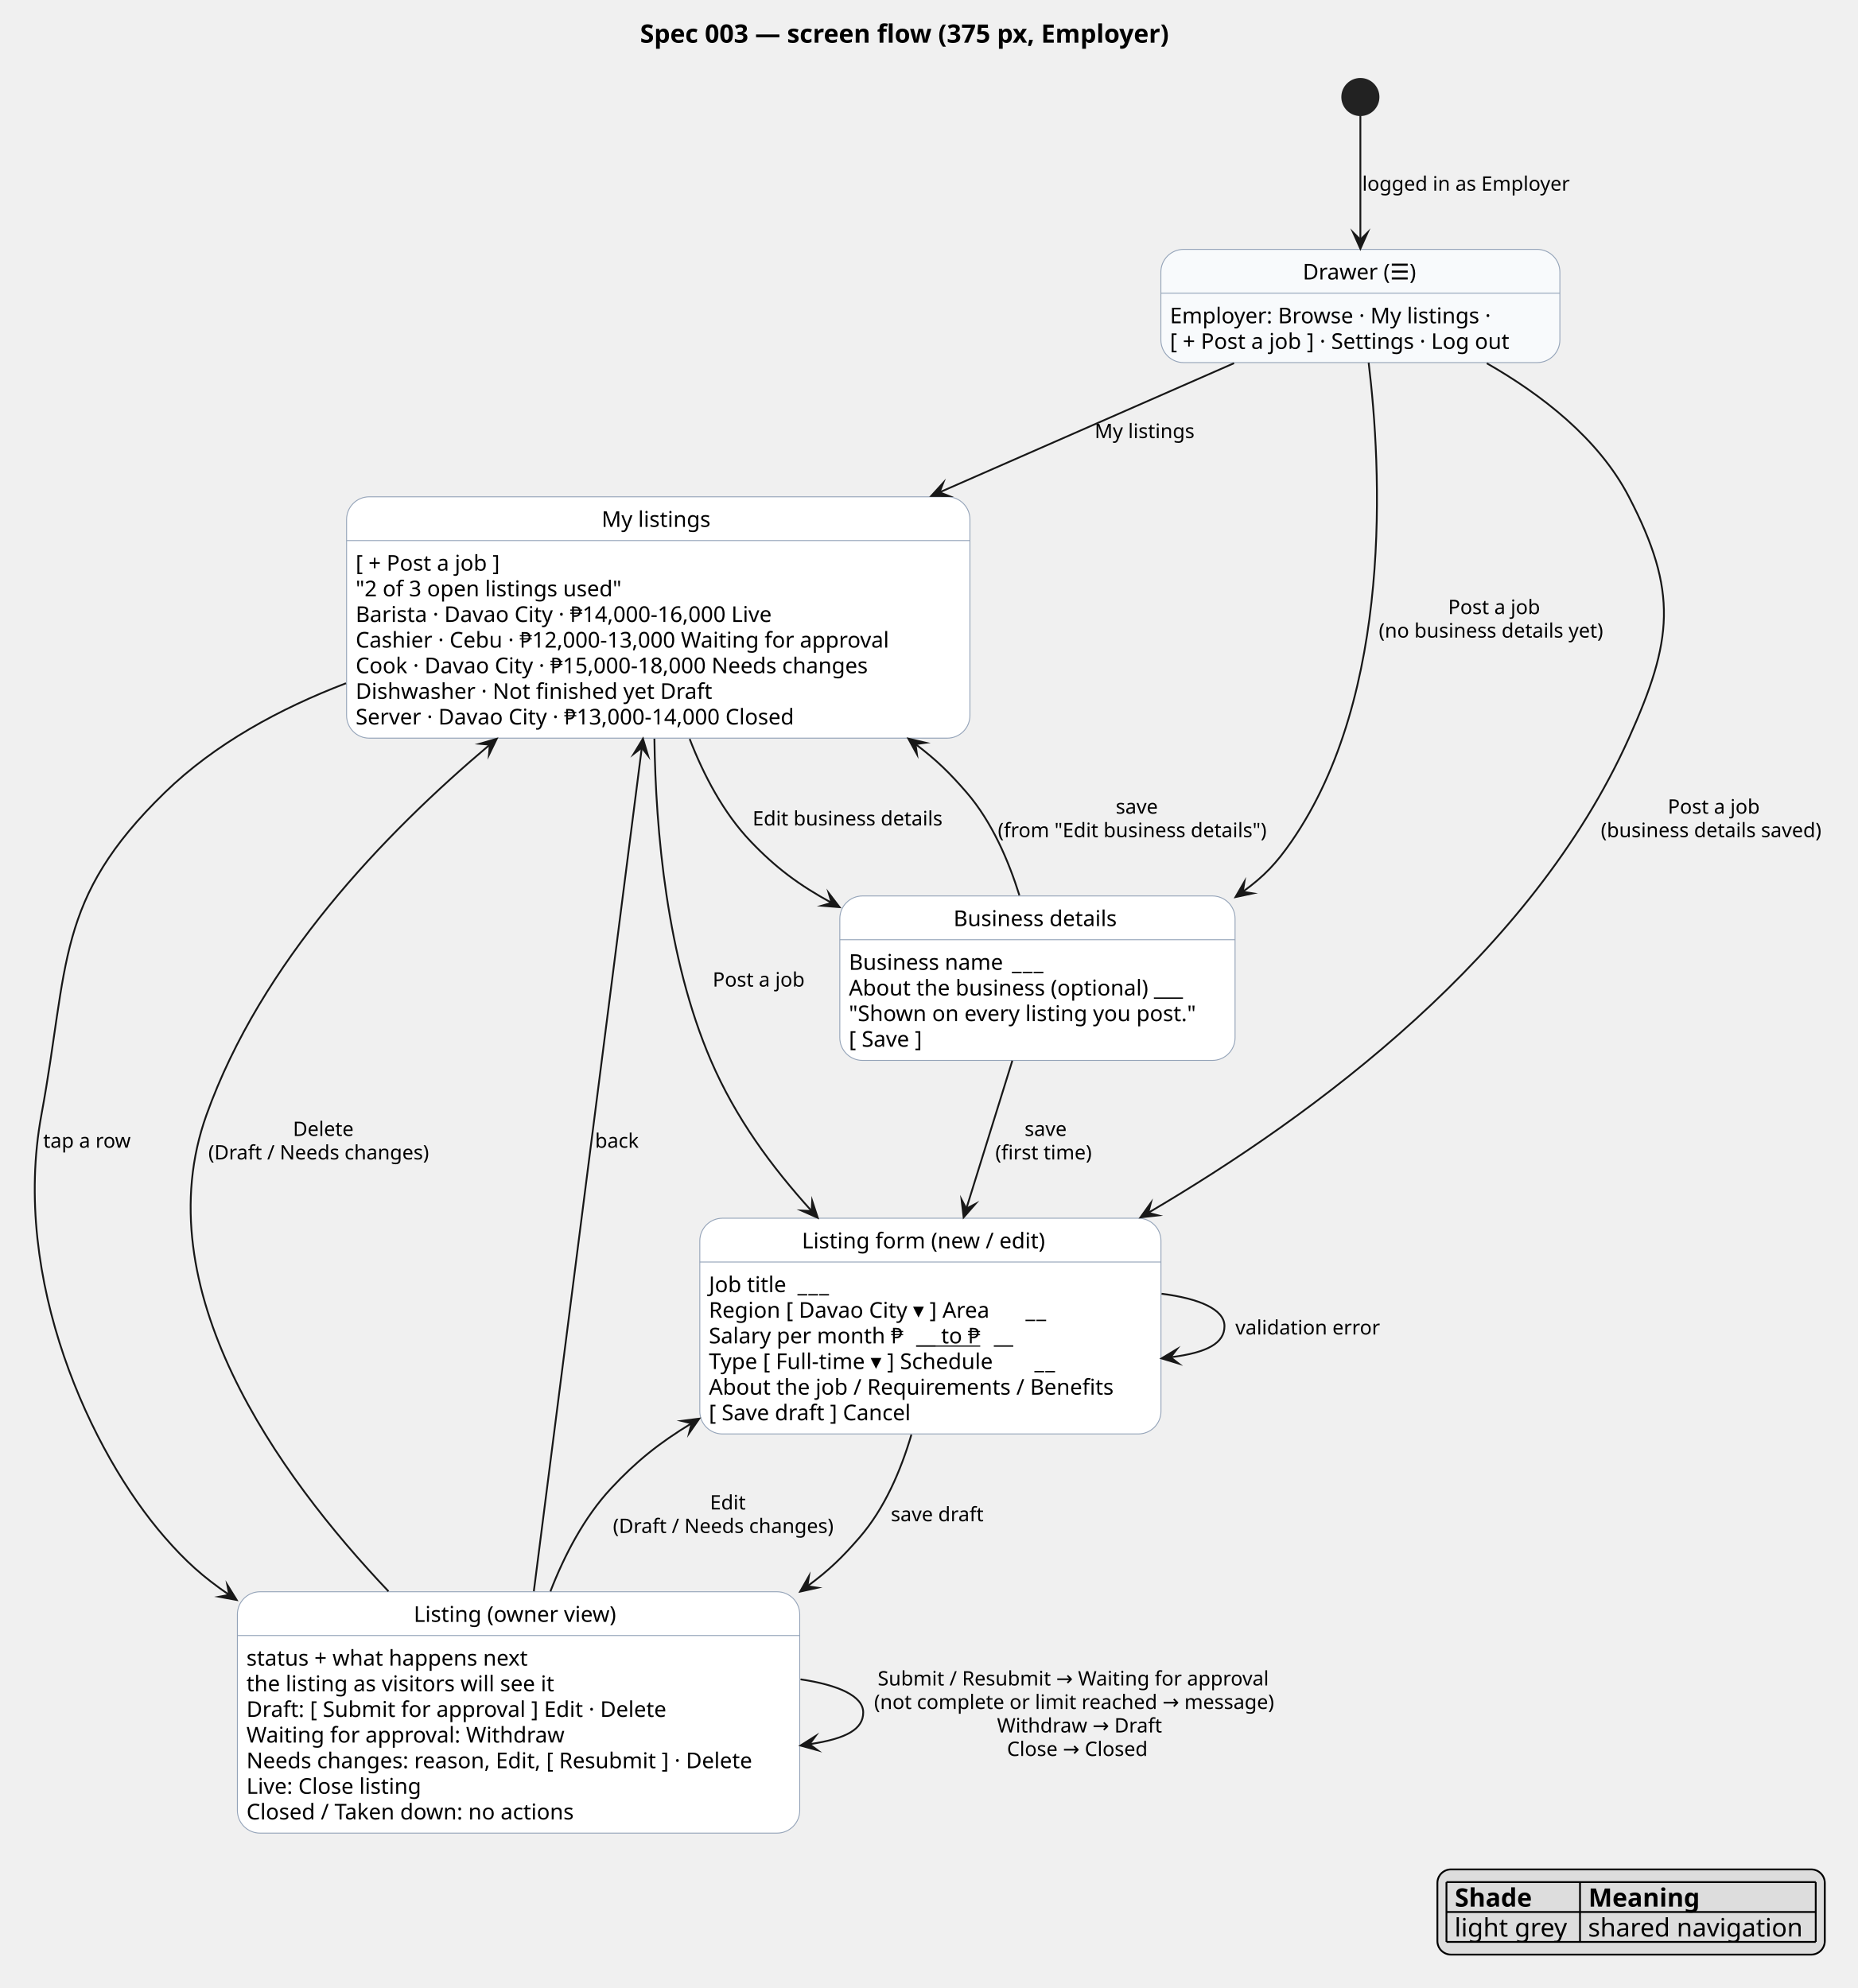
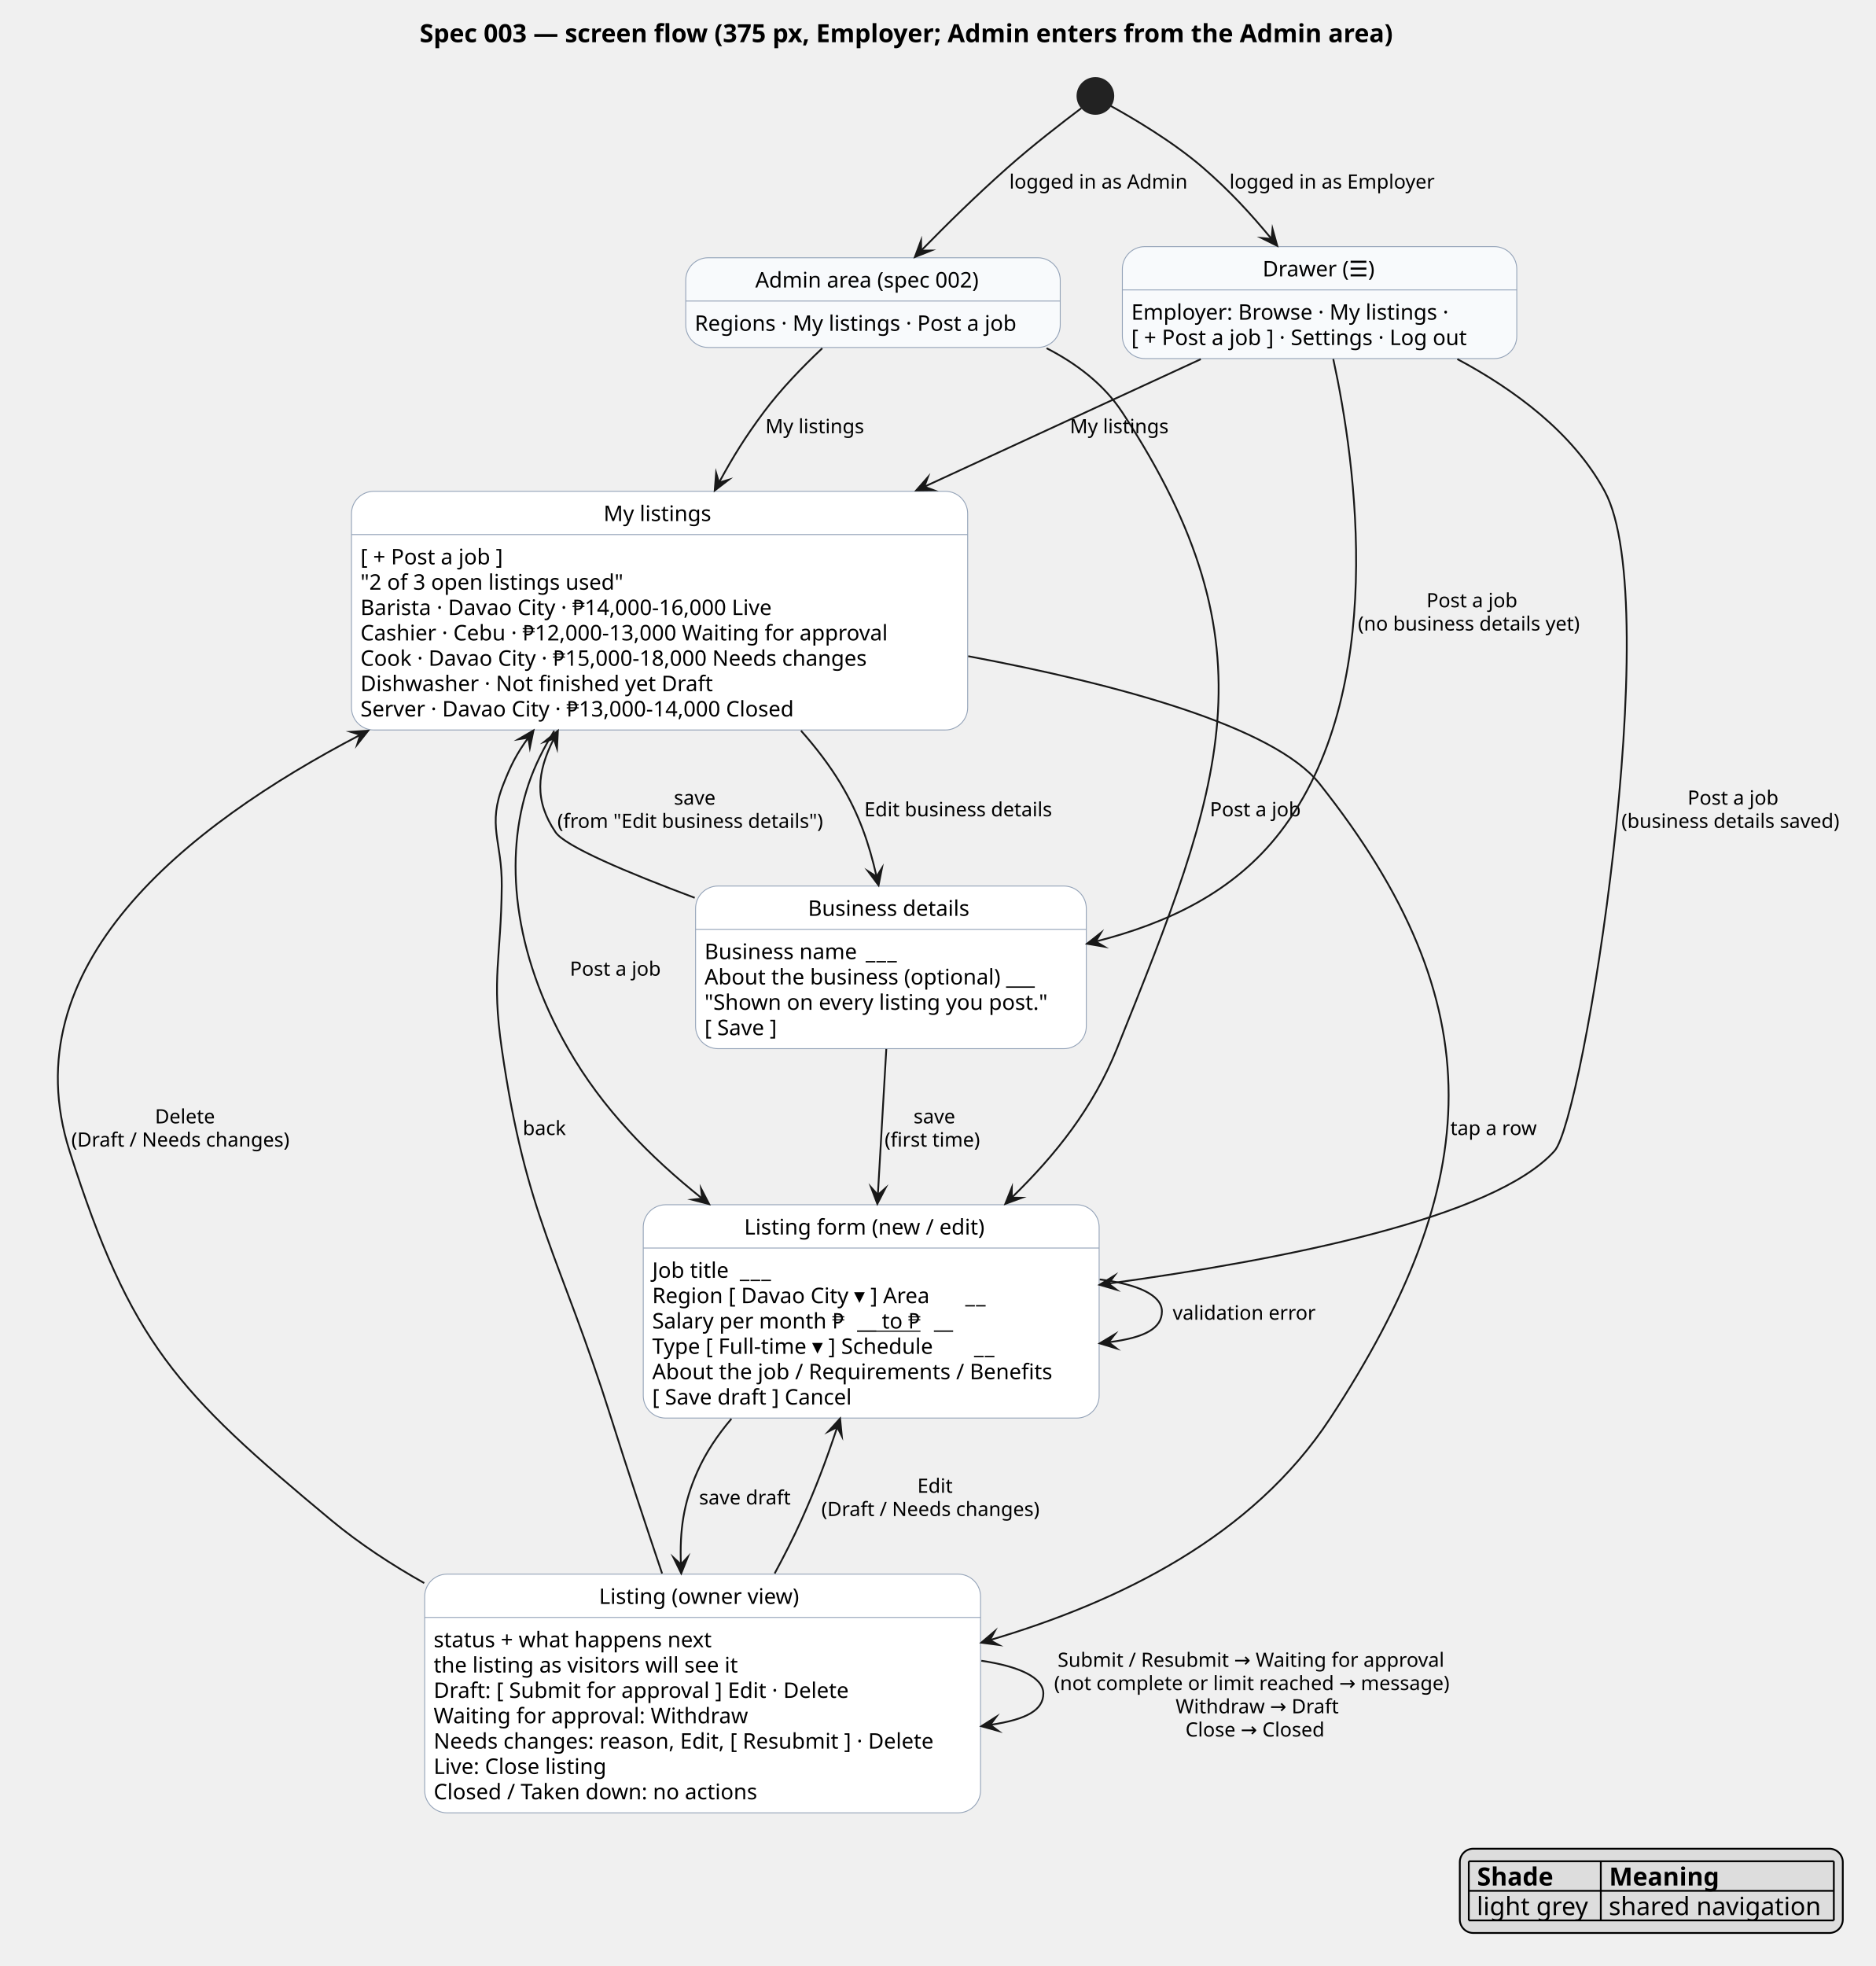
- <svg xmlns="http://www.w3.org/2000/svg" version="1.1" data-diagram-type="STATE" style="width:1024px;height:1096px;background:#FFFFFF;" width="1024px" height="1096px" viewBox="0 0 1024 1096" zoomAndPan="magnify" preserveAspectRatio="none" contentStyleType="text/css">
+ <svg xmlns="http://www.w3.org/2000/svg" version="1.1" data-diagram-type="STATE" style="width:1046px;height:1096px;background:#FFFFFF;" width="1046px" height="1096px" viewBox="0 0 1046 1096" zoomAndPan="magnify" preserveAspectRatio="none" contentStyleType="text/css">
  <defs />
  <g font-family="sans-serif" lengthAdjust="spacing">
    <g class="title" data-source-line="13">
-       <text x="352.795" y="23.535" fill="#000" font-size="14" textLength="312.218" font-weight="700">Spec 003 — screen flow (375 px, Employer)</text>
+       <text x="233.994" y="23.535" fill="#000" font-size="14" textLength="571.519" font-weight="700">Spec 003 — screen flow (375 px, Employer; Admin enters from the Admin area)</text>
    </g>
    <g class="entity" data-qualified-name="Drawer" id="ent0001" data-source-line="15">
-       <rect x="639.86" y="137.488" width="219.916" height="62.398" fill="#F8FAFC" style="stroke:#94A3B8;stroke-width:0.5;" rx="12.5" ry="12.5" />
-       <line x1="639.86" y1="161.621" x2="859.776" y2="161.621" style="stroke:#94A3B8;stroke-width:0.5;" />
-       <text x="718.057" y="154.09" fill="#000" font-size="12" textLength="63.521">Drawer (☰)</text>
-       <text x="644.86" y="178.223" fill="#000" font-size="12" textLength="184.236">Employer: Browse · My listings ·</text>
-       <text x="644.86" y="192.355" fill="#000" font-size="12" textLength="199.916">[ + Post a job ] · Settings · Log out</text>
+       <rect x="625.81" y="137.488" width="219.916" height="62.398" fill="#F8FAFC" style="stroke:#94A3B8;stroke-width:0.5;" rx="12.5" ry="12.5" />
+       <line x1="625.81" y1="161.621" x2="845.726" y2="161.621" style="stroke:#94A3B8;stroke-width:0.5;" />
+       <text x="704.007" y="154.09" fill="#000" font-size="12" textLength="63.521">Drawer (☰)</text>
+       <text x="630.81" y="178.223" fill="#000" font-size="12" textLength="184.236">Employer: Browse · My listings ·</text>
+       <text x="630.81" y="192.355" fill="#000" font-size="12" textLength="199.916">[ + Post a job ] · Settings · Log out</text>
    </g>
-     <g class="entity" data-qualified-name="Mine" id="ent0002" data-source-line="19">
-       <rect x="191.03" y="273.888" width="343.578" height="133.063" fill="#FFF" style="stroke:#94A3B8;stroke-width:0.5;" rx="12.5" ry="12.5" />
-       <line x1="191.03" y1="298.021" x2="534.608" y2="298.021" style="stroke:#94A3B8;stroke-width:0.5;" />
-       <text x="331.589" y="290.49" fill="#000" font-size="12" textLength="62.461">My listings</text>
-       <text x="196.03" y="314.623" fill="#000" font-size="12" textLength="86.139">[ + Post a job ]</text>
-       <text x="196.03" y="328.755" fill="#000" font-size="12" textLength="153.826">"2 of 3 open listings used"</text>
-       <text x="196.03" y="342.888" fill="#000" font-size="12" textLength="256.23">Barista · Davao City · ₱14,000-16,000   Live</text>
-       <text x="196.03" y="357.021" fill="#000" font-size="12" textLength="323.578">Cashier · Cebu · ₱12,000-13,000   Waiting for approval</text>
-       <text x="196.03" y="371.154" fill="#000" font-size="12" textLength="312.041">Cook · Davao City · ₱15,000-18,000   Needs changes</text>
-       <text x="196.03" y="385.287" fill="#000" font-size="12" textLength="211.623">Dishwasher · Not finished yet   Draft</text>
-       <text x="196.03" y="399.42" fill="#000" font-size="12" textLength="269.689">Server · Davao City · ₱13,000-14,000   Closed</text>
+     <g class="entity" data-qualified-name="AdminArea" id="ent0002" data-source-line="19">
+       <rect x="382.36" y="143.688" width="208.807" height="50" fill="#F8FAFC" style="stroke:#94A3B8;stroke-width:0.5;" rx="12.5" ry="12.5" />
+       <line x1="382.36" y1="167.821" x2="591.167" y2="167.821" style="stroke:#94A3B8;stroke-width:0.5;" />
+       <text x="421.132" y="160.29" fill="#000" font-size="12" textLength="131.262">Admin area (spec 002)</text>
+       <text x="387.36" y="184.423" fill="#000" font-size="12" textLength="188.807">Regions · My listings · Post a job</text>
    </g>
-     <g class="entity" data-qualified-name="Business" id="ent0003" data-source-line="28">
-       <rect x="462.89" y="493.948" width="217.859" height="90.664" fill="#FFF" style="stroke:#94A3B8;stroke-width:0.5;" rx="12.5" ry="12.5" />
-       <line x1="462.89" y1="518.081" x2="680.749" y2="518.081" style="stroke:#94A3B8;stroke-width:0.5;" />
-       <text x="525.566" y="510.55" fill="#000" font-size="12" textLength="92.508">Business details</text>
-       <text x="467.89" y="534.683" fill="#000" font-size="12" textLength="86.063">Business name</text>
-       <text x="557.749" y="534.683" fill="#000" font-size="12" text-decoration="underline">_</text>
-       <text x="563.749" y="534.683" fill="#000" font-size="12" text-decoration="underline">_</text>
-       <text x="569.749" y="534.683" fill="#000" font-size="12">_</text>
-       <text x="467.89" y="548.815" fill="#000" font-size="12" textLength="193.5">About the business (optional) ___</text>
-       <text x="467.89" y="562.948" fill="#000" font-size="12" textLength="197.859">"Shown on every listing you post."</text>
-       <text x="467.89" y="577.081" fill="#000" font-size="12" textLength="41.385">[ Save ]</text>
+     <g class="entity" data-qualified-name="Mine" id="ent0003" data-source-line="22">
+       <rect x="195.98" y="273.888" width="343.578" height="133.063" fill="#FFF" style="stroke:#94A3B8;stroke-width:0.5;" rx="12.5" ry="12.5" />
+       <line x1="195.98" y1="298.021" x2="539.558" y2="298.021" style="stroke:#94A3B8;stroke-width:0.5;" />
+       <text x="336.539" y="290.49" fill="#000" font-size="12" textLength="62.461">My listings</text>
+       <text x="200.98" y="314.623" fill="#000" font-size="12" textLength="86.139">[ + Post a job ]</text>
+       <text x="200.98" y="328.755" fill="#000" font-size="12" textLength="153.826">"2 of 3 open listings used"</text>
+       <text x="200.98" y="342.888" fill="#000" font-size="12" textLength="256.23">Barista · Davao City · ₱14,000-16,000   Live</text>
+       <text x="200.98" y="357.021" fill="#000" font-size="12" textLength="323.578">Cashier · Cebu · ₱12,000-13,000   Waiting for approval</text>
+       <text x="200.98" y="371.154" fill="#000" font-size="12" textLength="312.041">Cook · Davao City · ₱15,000-18,000   Needs changes</text>
+       <text x="200.98" y="385.287" fill="#000" font-size="12" textLength="211.623">Dishwasher · Not finished yet   Draft</text>
+       <text x="200.98" y="399.42" fill="#000" font-size="12" textLength="269.689">Server · Davao City · ₱13,000-14,000   Closed</text>
    </g>
-     <g class="entity" data-qualified-name="Form" id="ent0004" data-source-line="34">
-       <rect x="385.72" y="671.618" width="254.188" height="118.93" fill="#FFF" style="stroke:#94A3B8;stroke-width:0.5;" rx="12.5" ry="12.5" />
-       <line x1="385.72" y1="695.751" x2="639.908" y2="695.751" style="stroke:#94A3B8;stroke-width:0.5;" />
-       <text x="442" y="688.22" fill="#000" font-size="12" textLength="141.627">Listing form (new / edit)</text>
-       <text x="390.72" y="712.353" fill="#000" font-size="12" textLength="45.053">Job title</text>
-       <text x="439.57" y="712.353" fill="#000" font-size="12" text-decoration="underline">_</text>
-       <text x="445.57" y="712.353" fill="#000" font-size="12" text-decoration="underline">_</text>
-       <text x="451.57" y="712.353" fill="#000" font-size="12">_</text>
-       <text x="390.72" y="726.485" fill="#000" font-size="12" textLength="170.742">Region [ Davao City ▾ ]   Area</text>
-       <text x="565.259" y="726.485" fill="#000" font-size="12" text-decoration="underline">_</text>
-       <text x="571.259" y="726.485" fill="#000" font-size="12">_</text>
-       <text x="390.72" y="740.618" fill="#000" font-size="12" textLength="110.449">Salary per month ₱</text>
-       <text x="504.966" y="740.618" fill="#000" font-size="12" textLength="39.041" text-decoration="underline">__ to ₱</text>
-       <text x="547.804" y="740.618" fill="#000" font-size="12" textLength="12">__</text>
-       <text x="390.72" y="754.751" fill="#000" font-size="12" textLength="175.646">Type [ Full-time ▾ ]   Schedule</text>
-       <text x="570.163" y="754.751" fill="#000" font-size="12" text-decoration="underline">_</text>
-       <text x="576.163" y="754.751" fill="#000" font-size="12">_</text>
-       <text x="390.72" y="768.884" fill="#000" font-size="12" textLength="234.188">About the job / Requirements / Benefits</text>
-       <text x="390.72" y="783.017" fill="#000" font-size="12" textLength="123.24">[ Save draft ]   Cancel</text>
+     <g class="entity" data-qualified-name="Business" id="ent0004" data-source-line="31">
+       <rect x="387.84" y="493.948" width="217.859" height="90.664" fill="#FFF" style="stroke:#94A3B8;stroke-width:0.5;" rx="12.5" ry="12.5" />
+       <line x1="387.84" y1="518.081" x2="605.699" y2="518.081" style="stroke:#94A3B8;stroke-width:0.5;" />
+       <text x="450.516" y="510.55" fill="#000" font-size="12" textLength="92.508">Business details</text>
+       <text x="392.84" y="534.683" fill="#000" font-size="12" textLength="86.063">Business name</text>
+       <text x="482.699" y="534.683" fill="#000" font-size="12" text-decoration="underline">_</text>
+       <text x="488.699" y="534.683" fill="#000" font-size="12" text-decoration="underline">_</text>
+       <text x="494.699" y="534.683" fill="#000" font-size="12">_</text>
+       <text x="392.84" y="548.815" fill="#000" font-size="12" textLength="193.5">About the business (optional) ___</text>
+       <text x="392.84" y="562.948" fill="#000" font-size="12" textLength="197.859">"Shown on every listing you post."</text>
+       <text x="392.84" y="577.081" fill="#000" font-size="12" textLength="41.385">[ Save ]</text>
    </g>
-     <g class="entity" data-qualified-name="Listing" id="ent0005" data-source-line="42">
-       <rect x="130.84" y="877.548" width="309.951" height="133.063" fill="#FFF" style="stroke:#94A3B8;stroke-width:0.5;" rx="12.5" ry="12.5" />
-       <line x1="130.84" y1="901.681" x2="440.791" y2="901.681" style="stroke:#94A3B8;stroke-width:0.5;" />
-       <text x="228.045" y="894.15" fill="#000" font-size="12" textLength="115.541">Listing (owner view)</text>
-       <text x="135.84" y="918.283" fill="#000" font-size="12" textLength="163.23">status + what happens next</text>
-       <text x="135.84" y="932.415" fill="#000" font-size="12" textLength="179.338">the listing as visitors will see it</text>
-       <text x="135.84" y="946.548" fill="#000" font-size="12" textLength="241.852">Draft: [ Submit for approval ] Edit · Delete</text>
-       <text x="135.84" y="960.681" fill="#000" font-size="12" textLength="179.455">Waiting for approval: Withdraw</text>
-       <text x="135.84" y="974.814" fill="#000" font-size="12" textLength="289.951">Needs changes: reason, Edit, [ Resubmit ] · Delete</text>
-       <text x="135.84" y="988.947" fill="#000" font-size="12" textLength="102.041">Live: Close listing</text>
-       <text x="135.84" y="1003.08" fill="#000" font-size="12" textLength="192.035">Closed / Taken down: no actions</text>
+     <g class="entity" data-qualified-name="Form" id="ent0005" data-source-line="37">
+       <rect x="358.67" y="671.618" width="254.188" height="118.93" fill="#FFF" style="stroke:#94A3B8;stroke-width:0.5;" rx="12.5" ry="12.5" />
+       <line x1="358.67" y1="695.751" x2="612.858" y2="695.751" style="stroke:#94A3B8;stroke-width:0.5;" />
+       <text x="414.95" y="688.22" fill="#000" font-size="12" textLength="141.627">Listing form (new / edit)</text>
+       <text x="363.67" y="712.353" fill="#000" font-size="12" textLength="45.053">Job title</text>
+       <text x="412.52" y="712.353" fill="#000" font-size="12" text-decoration="underline">_</text>
+       <text x="418.52" y="712.353" fill="#000" font-size="12" text-decoration="underline">_</text>
+       <text x="424.52" y="712.353" fill="#000" font-size="12">_</text>
+       <text x="363.67" y="726.485" fill="#000" font-size="12" textLength="170.742">Region [ Davao City ▾ ]   Area</text>
+       <text x="538.209" y="726.485" fill="#000" font-size="12" text-decoration="underline">_</text>
+       <text x="544.209" y="726.485" fill="#000" font-size="12">_</text>
+       <text x="363.67" y="740.618" fill="#000" font-size="12" textLength="110.449">Salary per month ₱</text>
+       <text x="477.916" y="740.618" fill="#000" font-size="12" textLength="39.041" text-decoration="underline">__ to ₱</text>
+       <text x="520.754" y="740.618" fill="#000" font-size="12" textLength="12">__</text>
+       <text x="363.67" y="754.751" fill="#000" font-size="12" textLength="175.646">Type [ Full-time ▾ ]   Schedule</text>
+       <text x="543.113" y="754.751" fill="#000" font-size="12" text-decoration="underline">_</text>
+       <text x="549.113" y="754.751" fill="#000" font-size="12">_</text>
+       <text x="363.67" y="768.884" fill="#000" font-size="12" textLength="234.188">About the job / Requirements / Benefits</text>
+       <text x="363.67" y="783.017" fill="#000" font-size="12" textLength="123.24">[ Save draft ]   Cancel</text>
    </g>
-     <g class="start_entity" data-qualified-name=".start." id="ent0006" data-source-line="51">
-       <ellipse cx="749.82" cy="53.488" rx="10" ry="10" fill="#222" style="stroke:#222;stroke-width:1;" />
+     <g class="entity" data-qualified-name="Listing" id="ent0006" data-source-line="45">
+       <rect x="236.79" y="877.548" width="309.951" height="133.063" fill="#FFF" style="stroke:#94A3B8;stroke-width:0.5;" rx="12.5" ry="12.5" />
+       <line x1="236.79" y1="901.681" x2="546.741" y2="901.681" style="stroke:#94A3B8;stroke-width:0.5;" />
+       <text x="333.995" y="894.15" fill="#000" font-size="12" textLength="115.541">Listing (owner view)</text>
+       <text x="241.79" y="918.283" fill="#000" font-size="12" textLength="163.23">status + what happens next</text>
+       <text x="241.79" y="932.415" fill="#000" font-size="12" textLength="179.338">the listing as visitors will see it</text>
+       <text x="241.79" y="946.548" fill="#000" font-size="12" textLength="241.852">Draft: [ Submit for approval ] Edit · Delete</text>
+       <text x="241.79" y="960.681" fill="#000" font-size="12" textLength="179.455">Waiting for approval: Withdraw</text>
+       <text x="241.79" y="974.814" fill="#000" font-size="12" textLength="289.951">Needs changes: reason, Edit, [ Resubmit ] · Delete</text>
+       <text x="241.79" y="988.947" fill="#000" font-size="12" textLength="102.041">Live: Close listing</text>
+       <text x="241.79" y="1003.08" fill="#000" font-size="12" textLength="192.035">Closed / Taken down: no actions</text>
    </g>
-     <g class="link" data-entity-1="ent0006" data-entity-2="ent0001" id="lnk7" data-source-line="51" data-link-type="dependency">
-       <path d="M749.82,63.758 C749.82,79.598 749.82,107.558 749.82,132.138" style="stroke:#181818;stroke-width:1;" fill="none" id="*start*-to-Drawer" />
-       <polygon points="749.82,137.138,753.82,128.138,749.82,132.138,745.82,128.138,749.82,137.138" fill="#181818" style="stroke:#181818;stroke-width:1;stroke-linejoin:miter;stroke-miterlimit:10;" />
-       <text x="750.82" y="105.123" fill="#000" font-size="11" textLength="118.304">logged in as Employer</text>
+     <g class="start_entity" data-qualified-name=".start." id="ent0007" data-source-line="54">
+       <ellipse cx="610.77" cy="53.488" rx="10" ry="10" fill="#222" style="stroke:#222;stroke-width:1;" />
    </g>
-     <g class="link" data-entity-1="ent0001" data-entity-2="ent0002" id="lnk8" data-source-line="52" data-link-type="dependency">
-       <path d="M680.18,200.228 C633.72,220.608 575.399,246.191 517.849,271.421" style="stroke:#181818;stroke-width:1;" fill="none" id="Drawer-to-Mine" />
-       <polygon points="513.27,273.428,523.119,273.478,517.849,271.421,519.907,266.151,513.27,273.428" fill="#181818" style="stroke:#181818;stroke-width:1;stroke-linejoin:miter;stroke-miterlimit:10;" />
-       <text x="603.36" y="241.523" fill="#000" font-size="11" textLength="57.256">My listings</text>
+     <g class="link" data-entity-1="ent0007" data-entity-2="ent0001" id="lnk8" data-source-line="54" data-link-type="dependency">
+       <path d="M619.43,59.118 C631.57,65.808 654.05,79.008 670.77,93.488 C685.78,106.498 697.347,119.093 708.997,133.203" style="stroke:#181818;stroke-width:1;" fill="none" id="*start*-to-Drawer" />
+       <polygon points="712.18,137.058,709.534,127.571,708.997,133.203,703.365,132.665,712.18,137.058" fill="#181818" style="stroke:#181818;stroke-width:1;stroke-linejoin:miter;stroke-miterlimit:10;" />
+       <text x="685.52" y="105.123" fill="#000" font-size="11" textLength="118.304">logged in as Employer</text>
    </g>
-     <g class="link" data-entity-1="ent0001" data-entity-2="ent0004" id="lnk9" data-source-line="53" data-link-type="dependency">
-       <path d="M819.51,200.288 C849.34,217.318 881.1,241.678 897.82,273.888 C925.05,326.378 922.05,353.008 897.82,406.948 C844.17,526.348 725.521,614.236 632.901,668.636" style="stroke:#181818;stroke-width:1;" fill="none" id="Drawer-to-Form" />
-       <polygon points="628.59,671.168,638.376,670.059,632.901,668.636,634.325,663.161,628.59,671.168" fill="#181818" style="stroke:#181818;stroke-width:1;stroke-linejoin:miter;stroke-miterlimit:10;" />
-       <text x="919.268" y="448.583" fill="#000" font-size="11" textLength="52.621">Post a job</text>
-       <text x="882.35" y="461.538" fill="#000" font-size="11" textLength="126.457">(business details saved)</text>
+     <g class="link" data-entity-1="ent0007" data-entity-2="ent0002" id="lnk9" data-source-line="55" data-link-type="dependency">
+       <path d="M602.92,60.318 C593.06,67.738 575.75,81.078 561.77,93.488 C543.82,109.418 528.107,124.904 513.617,139.714" style="stroke:#181818;stroke-width:1;" fill="none" id="*start*-to-AdminArea" />
+       <polygon points="510.12,143.288,519.273,139.653,513.617,139.714,513.555,134.058,510.12,143.288" fill="#181818" style="stroke:#181818;stroke-width:1;stroke-linejoin:miter;stroke-miterlimit:10;" />
+       <text x="562.77" y="105.123" fill="#000" font-size="11" textLength="103.625">logged in as Admin</text>
    </g>
-     <g class="link" data-entity-1="ent0001" data-entity-2="ent0003" id="lnk10" data-source-line="54" data-link-type="dependency">
-       <path d="M754.38,199.978 C761.3,257.118 768.26,382.428 711.82,463.948 C703.59,475.828 696.897,483.022 685.027,491.632" style="stroke:#181818;stroke-width:1;" fill="none" id="Drawer-to-Business" />
-       <polygon points="680.98,494.568,690.614,492.522,685.027,491.632,685.917,486.046,680.98,494.568" fill="#181818" style="stroke:#181818;stroke-width:1;stroke-linejoin:miter;stroke-miterlimit:10;" />
-       <text x="798.191" y="338.553" fill="#000" font-size="11" textLength="52.621">Post a job</text>
-       <text x="759.96" y="351.508" fill="#000" font-size="11" textLength="129.083">(no business details yet)</text>
+     <g class="link" data-entity-1="ent0002" data-entity-2="ent0003" id="lnk10" data-source-line="56" data-link-type="dependency">
+       <path d="M458.48,194.148 C447.48,204.498 435.27,217.118 425.77,229.888 C415.81,243.268 408.953,254.193 400.903,269.043" style="stroke:#181818;stroke-width:1;" fill="none" id="AdminArea-to-Mine" />
+       <polygon points="398.52,273.438,406.326,267.432,400.903,269.043,399.293,263.62,398.52,273.438" fill="#181818" style="stroke:#181818;stroke-width:1;stroke-linejoin:miter;stroke-miterlimit:10;" />
+       <text x="426.77" y="241.523" fill="#000" font-size="11" textLength="57.256">My listings</text>
    </g>
-     <g class="link" data-entity-1="ent0002" data-entity-2="ent0004" id="lnk11" data-source-line="55" data-link-type="dependency">
-       <path d="M360.7,407.258 C361.4,457.728 367.49,528.078 391.82,584.618 C405.51,616.448 425.117,643.039 447.377,667.669" style="stroke:#181818;stroke-width:1;" fill="none" id="Mine-to-Form" />
-       <polygon points="450.73,671.378,447.663,662.019,447.377,667.669,441.728,667.383,450.73,671.378" fill="#181818" style="stroke:#181818;stroke-width:1;stroke-linejoin:miter;stroke-miterlimit:10;" />
-       <text x="392.82" y="543.923" fill="#000" font-size="11" textLength="52.621">Post a job</text>
+     <g class="link" data-entity-1="ent0002" data-entity-2="ent0005" id="lnk11" data-source-line="57" data-link-type="dependency">
+       <path d="M583.56,194.118 C600.26,202.698 615.52,214.278 625.77,229.888 C712.31,361.678 681.56,438.328 622.77,584.618 C609.57,617.448 588.725,643.723 564.115,667.653" style="stroke:#181818;stroke-width:1;" fill="none" id="AdminArea-to-Form" />
+       <polygon points="560.53,671.138,569.771,667.732,564.115,667.653,564.194,661.996,560.53,671.138" fill="#181818" style="stroke:#181818;stroke-width:1;stroke-linejoin:miter;stroke-miterlimit:10;" />
+       <text x="674.62" y="455.083" fill="#000" font-size="11" textLength="52.621">Post a job</text>
    </g>
-     <g class="link" data-entity-1="ent0003" data-entity-2="ent0004" id="lnk12" data-source-line="56" data-link-type="dependency">
-       <path d="M557.98,584.778 C549.98,610.528 541.295,638.474 532.625,666.344" style="stroke:#181818;stroke-width:1;" fill="none" id="Business-to-Form" />
-       <polygon points="531.14,671.118,537.633,663.713,532.625,666.344,529.994,661.336,531.14,671.118" fill="#181818" style="stroke:#181818;stroke-width:1;stroke-linejoin:miter;stroke-miterlimit:10;" />
-       <text x="564.735" y="626.253" fill="#000" font-size="11" textLength="23.504">save</text>
-       <text x="548.6" y="639.208" fill="#000" font-size="11" textLength="55.773">(first time)</text>
+     <g class="link" data-entity-1="ent0001" data-entity-2="ent0003" id="lnk12" data-source-line="58" data-link-type="dependency">
+       <path d="M669.55,200.228 C625.37,220.608 570.101,246.105 515.381,271.335" style="stroke:#181818;stroke-width:1;" fill="none" id="Drawer-to-Mine" />
+       <polygon points="510.84,273.428,520.688,273.292,515.381,271.335,517.338,266.027,510.84,273.428" fill="#181818" style="stroke:#181818;stroke-width:1;stroke-linejoin:miter;stroke-miterlimit:10;" />
+       <text x="596.55" y="241.523" fill="#000" font-size="11" textLength="57.256">My listings</text>
    </g>
-     <g class="link" data-entity-1="ent0003" data-entity-2="ent0002" id="lnk13" data-source-line="57" data-link-type="dependency">
-       <path d="M561.87,493.578 C555.9,474.498 546.69,452.988 532.82,436.948 C523.4,426.068 516.409,419.196 504.649,410.246" style="stroke:#181818;stroke-width:1;" fill="none" id="Business-to-Mine" />
-       <polygon points="500.67,407.218,505.409,415.852,504.649,410.246,510.254,409.486,500.67,407.218" fill="#181818" style="stroke:#181818;stroke-width:1;stroke-linejoin:miter;stroke-miterlimit:10;" />
-       <text x="614.978" y="448.583" fill="#000" font-size="11" textLength="23.504">save</text>
-       <text x="549.99" y="461.538" fill="#000" font-size="11" textLength="153.479">(from "Edit business details")</text>
+     <g class="link" data-entity-1="ent0001" data-entity-2="ent0005" id="lnk13" data-source-line="59" data-link-type="dependency">
+       <path d="M812.58,200.188 C843.98,216.928 877.04,241.078 894.77,273.888 C928.84,336.948 882.94,623.568 866.77,641.618 C833.12,679.168 715.254,702.239 618.044,715.569" style="stroke:#181818;stroke-width:1;" fill="none" id="Drawer-to-Form" />
+       <polygon points="613.09,716.248,622.55,718.989,618.044,715.569,621.463,711.063,613.09,716.248" fill="#181818" style="stroke:#181818;stroke-width:1;stroke-linejoin:miter;stroke-miterlimit:10;" />
+       <text x="940.968" y="448.583" fill="#000" font-size="11" textLength="52.621">Post a job</text>
+       <text x="904.05" y="461.538" fill="#000" font-size="11" textLength="126.457">(business details saved)</text>
    </g>
-     <g class="link" data-entity-1="ent0002" data-entity-2="ent0003" id="lnk14" data-source-line="58" data-link-type="dependency">
-       <path d="M380.14,407.398 C387.88,427.398 398.77,448.208 413.82,463.948 C427.64,478.418 440.45,487.976 458.36,497.736" style="stroke:#181818;stroke-width:1;" fill="none" id="Mine-to-Business" />
-       <polygon points="462.75,500.128,456.761,492.309,458.36,497.736,452.933,499.334,462.75,500.128" fill="#181818" style="stroke:#181818;stroke-width:1;stroke-linejoin:miter;stroke-miterlimit:10;" />
-       <text x="414.82" y="455.083" fill="#000" font-size="11" textLength="109.055">Edit business details</text>
+     <g class="link" data-entity-1="ent0001" data-entity-2="ent0004" id="lnk14" data-source-line="60" data-link-type="dependency">
+       <path d="M743.41,200.168 C756.02,258.188 774.21,385.708 713.77,463.948 C687.9,497.438 650.976,514.696 610.946,524.876" style="stroke:#181818;stroke-width:1;" fill="none" id="Drawer-to-Business" />
+       <polygon points="606.1,526.108,615.808,527.767,610.946,524.876,613.837,520.013,606.1,526.108" fill="#181818" style="stroke:#181818;stroke-width:1;stroke-linejoin:miter;stroke-miterlimit:10;" />
+       <text x="795.381" y="338.553" fill="#000" font-size="11" textLength="52.621">Post a job</text>
+       <text x="757.15" y="351.508" fill="#000" font-size="11" textLength="129.083">(no business details yet)</text>
    </g>
-     <g class="link" data-entity-1="ent0004" data-entity-2="ent0005" id="lnk15" data-source-line="59" data-link-type="dependency">
-       <path d="M502.35,790.928 C496.55,810.638 487.59,831.628 473.82,847.548 C464.23,858.618 457.081,865.596 445.041,874.496" style="stroke:#181818;stroke-width:1;" fill="none" id="Form-to-Listing" />
-       <polygon points="441.02,877.468,450.635,875.335,445.041,874.496,445.88,868.902,441.02,877.468" fill="#181818" style="stroke:#181818;stroke-width:1;stroke-linejoin:miter;stroke-miterlimit:10;" />
-       <text x="491.02" y="838.683" fill="#000" font-size="11" textLength="52.642">save draft</text>
+     <g class="link" data-entity-1="ent0003" data-entity-2="ent0005" id="lnk15" data-source-line="61" data-link-type="dependency">
+       <path d="M309.04,407.418 C303.22,416.818 298.21,426.768 294.77,436.948 C281.03,477.558 285.83,530.618 316.77,584.618 C336.01,618.208 362.106,644.624 391.516,668.164" style="stroke:#181818;stroke-width:1;" fill="none" id="Mine-to-Form" />
+       <polygon points="395.42,671.288,390.893,662.541,391.516,668.164,385.894,668.787,395.42,671.288" fill="#181818" style="stroke:#181818;stroke-width:1;stroke-linejoin:miter;stroke-miterlimit:10;" />
+       <text x="317.77" y="543.923" fill="#000" font-size="11" textLength="52.621">Post a job</text>
    </g>
-     <g class="link" data-entity-1="ent0005" data-entity-2="ent0004" id="lnk18" data-source-line="62" data-link-type="dependency">
-       <path d="M303.38,877.338 C311.14,857.348 321.98,836.478 336.82,820.548 C350.68,805.658 363.334,795.5 381.154,784.7" style="stroke:#181818;stroke-width:1;" fill="none" id="Listing-to-Form" />
-       <polygon points="385.43,782.108,375.66,783.352,381.154,784.7,379.806,790.194,385.43,782.108" fill="#181818" style="stroke:#181818;stroke-width:1;stroke-linejoin:miter;stroke-miterlimit:10;" />
-       <text x="391.335" y="832.183" fill="#000" font-size="11" textLength="20.179">Edit</text>
-       <text x="337.82" y="845.138" fill="#000" font-size="11" textLength="127.209">(Draft / Needs changes)</text>
+     <g class="link" data-entity-1="ent0004" data-entity-2="ent0005" id="lnk16" data-source-line="62" data-link-type="dependency">
+       <path d="M494.19,584.778 C492.69,610.528 491.09,638.257 489.47,666.127" style="stroke:#181818;stroke-width:1;" fill="none" id="Business-to-Form" />
+       <polygon points="489.18,671.118,493.696,662.366,489.47,666.127,485.709,661.901,489.18,671.118" fill="#181818" style="stroke:#181818;stroke-width:1;stroke-linejoin:miter;stroke-miterlimit:10;" />
+       <text x="509.385" y="626.253" fill="#000" font-size="11" textLength="23.504">save</text>
+       <text x="493.25" y="639.208" fill="#000" font-size="11" textLength="55.773">(first time)</text>
    </g>
-     <g class="link" data-entity-1="ent0004" data-entity-2="ent0004" id="lnk16" data-source-line="60" data-link-type="dependency">
-       <path d="M640.23,713.258 C660.8,715.838 674.91,721.778 674.91,731.078 C674.91,740.378 665.761,745.696 645.191,748.276" style="stroke:#181818;stroke-width:1;" fill="none" id="Form-to-Form" />
-       <polygon points="640.23,748.898,649.658,751.747,645.191,748.276,648.662,743.809,640.23,748.898" fill="#181818" style="stroke:#181818;stroke-width:1;stroke-linejoin:miter;stroke-miterlimit:10;" />
-       <text x="680.91" y="735.713" fill="#000" font-size="11" textLength="81.872">validation error</text>
+     <g class="link" data-entity-1="ent0004" data-entity-2="ent0003" id="lnk17" data-source-line="63" data-link-type="dependency">
+       <path d="M387.36,500.498 C349.49,486.338 315.09,471.798 309.77,463.948 C297.94,446.518 299.208,430.757 308.808,411.837" style="stroke:#181818;stroke-width:1;" fill="none" id="Business-to-Mine" />
+       <polygon points="311.07,407.378,303.431,413.594,308.808,411.837,310.565,417.214,311.07,407.378" fill="#181818" style="stroke:#181818;stroke-width:1;stroke-linejoin:miter;stroke-miterlimit:10;" />
+       <text x="375.758" y="448.583" fill="#000" font-size="11" textLength="23.504">save</text>
+       <text x="310.77" y="461.538" fill="#000" font-size="11" textLength="153.479">(from "Edit business details")</text>
    </g>
-     <g class="link" data-entity-1="ent0002" data-entity-2="ent0005" id="lnk17" data-source-line="61" data-link-type="dependency">
-       <path d="M190.71,376.678 C154.29,390.608 118.53,409.998 90.82,436.948 C30.21,495.898 38.18,531.478 22.82,614.618 C6,705.598 50.18,800.938 90.82,847.548 C102.21,860.618 111.681,869.258 126.321,879.258" style="stroke:#181818;stroke-width:1;" fill="none" id="Mine-to-Listing" />
-       <polygon points="130.45,882.078,125.274,873.699,126.321,879.258,120.762,880.305,130.45,882.078" fill="#181818" style="stroke:#181818;stroke-width:1;stroke-linejoin:miter;stroke-miterlimit:10;" />
-       <text x="23.82" y="632.753" fill="#000" font-size="11" textLength="49.881">tap a row</text>
+     <g class="link" data-entity-1="ent0003" data-entity-2="ent0004" id="lnk18" data-source-line="64" data-link-type="dependency">
+       <path d="M446.63,407.348 C454.9,416.668 462.55,426.608 468.77,436.948 C479.07,454.078 484.572,470.223 488.762,488.663" style="stroke:#181818;stroke-width:1;" fill="none" id="Mine-to-Business" />
+       <polygon points="489.87,493.538,491.776,483.876,488.762,488.663,483.975,485.648,489.87,493.538" fill="#181818" style="stroke:#181818;stroke-width:1;stroke-linejoin:miter;stroke-miterlimit:10;" />
+       <text x="481.92" y="455.083" fill="#000" font-size="11" textLength="109.055">Edit business details</text>
    </g>
-     <g class="link" data-entity-1="ent0005" data-entity-2="ent0002" id="lnk20" data-source-line="64" data-link-type="dependency">
-       <path d="M214.13,877.318 C152.84,812.718 79.57,710.208 113.82,614.618 C144,530.338 211.411,460.015 269.981,410.525" style="stroke:#181818;stroke-width:1;" fill="none" id="Listing-to-Mine" />
-       <polygon points="273.8,407.298,264.344,410.052,269.981,410.525,269.507,416.162,273.8,407.298" fill="#181818" style="stroke:#181818;stroke-width:1;stroke-linejoin:miter;stroke-miterlimit:10;" />
-       <text x="161.465" y="626.253" fill="#000" font-size="11" textLength="33.918">Delete</text>
-       <text x="114.82" y="639.208" fill="#000" font-size="11" textLength="127.209">(Draft / Needs changes)</text>
+     <g class="link" data-entity-1="ent0005" data-entity-2="ent0006" id="lnk19" data-source-line="65" data-link-type="dependency">
+       <path d="M407.81,790.958 C400.13,800.008 393.46,809.908 388.77,820.548 C381.08,837.968 378.94,853.192 379.66,872.122" style="stroke:#181818;stroke-width:1;" fill="none" id="Form-to-Listing" />
+       <polygon points="379.85,877.118,383.505,867.973,379.66,872.122,375.511,868.277,379.85,877.118" fill="#181818" style="stroke:#181818;stroke-width:1;stroke-linejoin:miter;stroke-miterlimit:10;" />
+       <text x="389.77" y="838.683" fill="#000" font-size="11" textLength="52.642">save draft</text>
    </g>
-     <g class="link" data-entity-1="ent0005" data-entity-2="ent0002" id="lnk21" data-source-line="65" data-link-type="dependency">
-       <path d="M294.24,877.238 C309.05,761.518 338.945,527.918 353.755,412.198" style="stroke:#181818;stroke-width:1;" fill="none" id="Listing-to-Mine-1" />
-       <polygon points="354.39,407.238,349.28,415.658,353.755,412.198,357.215,416.673,354.39,407.238" fill="#181818" style="stroke:#181818;stroke-width:1;stroke-linejoin:miter;stroke-miterlimit:10;" />
-       <text x="327.98" y="632.753" fill="#000" font-size="11" textLength="25.062">back</text>
+     <g class="link" data-entity-1="ent0006" data-entity-2="ent0005" id="lnk22" data-source-line="68" data-link-type="dependency">
+       <path d="M431.95,877.148 C437.24,867.378 442.36,857.318 446.77,847.548 C454.91,829.518 460.728,813.995 466.838,795.545" style="stroke:#181818;stroke-width:1;" fill="none" id="Listing-to-Form" />
+       <polygon points="468.41,790.798,461.783,798.084,466.838,795.545,469.378,800.599,468.41,790.798" fill="#181818" style="stroke:#181818;stroke-width:1;stroke-linejoin:miter;stroke-miterlimit:10;" />
+       <text x="511.505" y="832.183" fill="#000" font-size="11" textLength="20.179">Edit</text>
+       <text x="457.99" y="845.138" fill="#000" font-size="11" textLength="127.209">(Draft / Needs changes)</text>
    </g>
-     <g class="link" data-entity-1="ent0005" data-entity-2="ent0005" id="lnk19" data-source-line="63" data-link-type="dependency">
-       <path d="M441.23,925.828 C461.99,928.918 475.79,934.998 475.79,944.078 C475.79,953.158 466.936,958.502 446.176,961.592" style="stroke:#181818;stroke-width:1;" fill="none" id="Listing-to-Listing" />
-       <polygon points="441.23,962.328,450.721,964.96,446.176,961.592,449.543,957.047,441.23,962.328" fill="#181818" style="stroke:#181818;stroke-width:1;stroke-linejoin:miter;stroke-miterlimit:10;" />
-       <text x="483.777" y="929.213" fill="#000" font-size="11" textLength="225.967">Submit / Resubmit → Waiting for approval</text>
-       <text x="481.79" y="942.168" fill="#000" font-size="11" textLength="229.942">(not complete or limit reached → message)</text>
-       <text x="549.541" y="955.123" fill="#000" font-size="11" textLength="94.44">Withdraw → Draft</text>
-       <text x="555.036" y="968.078" fill="#000" font-size="11" textLength="83.451">Close → Closed</text>
+     <g class="link" data-entity-1="ent0005" data-entity-2="ent0005" id="lnk20" data-source-line="66" data-link-type="dependency">
+       <path d="M613.18,713.258 C633.75,715.838 647.86,721.778 647.86,731.078 C647.86,740.378 638.711,745.696 618.141,748.276" style="stroke:#181818;stroke-width:1;" fill="none" id="Form-to-Form" />
+       <polygon points="613.18,748.898,622.608,751.747,618.141,748.276,621.612,743.809,613.18,748.898" fill="#181818" style="stroke:#181818;stroke-width:1;stroke-linejoin:miter;stroke-miterlimit:10;" />
+       <text x="653.86" y="735.713" fill="#000" font-size="11" textLength="81.872">validation error</text>
    </g>
-     <g class="legend" data-source-line="67">
-       <rect x="792.267" y="1030.611" width="213.54" height="46.977" fill="#DDD" style="stroke:#000;stroke-width:1;" rx="7.5" ry="7.5" />
-       <text x="801.881" y="1051.146" fill="#000" font-size="14" textLength="42.902" font-weight="700">Shade</text>
-       <text x="875.491" y="1051.146" fill="#000" font-size="14" textLength="61.318" font-weight="700">Meaning</text>
-       <text x="801.697" y="1067.634" fill="#000" font-size="14" textLength="64.75">light grey</text>
-       <text x="875.306" y="1067.634" fill="#000" font-size="14" textLength="121.071">shared navigation</text>
-       <line x1="797.267" y1="1037.611" x2="1000.807" y2="1037.611" style="stroke:#000;stroke-width:1;" />
-       <line x1="797.267" y1="1054.099" x2="1000.807" y2="1054.099" style="stroke:#000;stroke-width:1;" />
-       <line x1="797.267" y1="1070.587" x2="1000.807" y2="1070.587" style="stroke:#000;stroke-width:1;" />
-       <line x1="797.267" y1="1037.611" x2="797.267" y2="1070.587" style="stroke:#000;stroke-width:1;" />
-       <line x1="870.876" y1="1037.611" x2="870.876" y2="1070.587" style="stroke:#000;stroke-width:1;" />
-       <line x1="1000.807" y1="1037.611" x2="1000.807" y2="1070.587" style="stroke:#000;stroke-width:1;" />
+     <g class="link" data-entity-1="ent0003" data-entity-2="ent0006" id="lnk21" data-source-line="67" data-link-type="dependency">
+       <path d="M539.84,365.818 C623,381.438 710.29,404.868 735.77,436.948 C833.52,560.038 827.89,659.068 741.77,790.548 C698.36,856.808 624.015,893.021 551.945,914.321" style="stroke:#181818;stroke-width:1;" fill="none" id="Mine-to-Listing" />
+       <polygon points="547.15,915.738,556.915,917.023,551.945,914.321,554.647,909.351,547.15,915.738" fill="#181818" style="stroke:#181818;stroke-width:1;stroke-linejoin:miter;stroke-miterlimit:10;" />
+       <text x="808.66" y="632.753" fill="#000" font-size="11" textLength="49.881">tap a row</text>
+     </g>
+     <g class="link" data-entity-1="ent0006" data-entity-2="ent0003" id="lnk24" data-source-line="70" data-link-type="dependency">
+       <path d="M236.54,882.528 C218.19,872.218 200.44,860.568 184.77,847.548 C98.47,775.848 72.82,748.518 38.77,641.618 C6,538.748 102.408,461.104 200.868,409.664" style="stroke:#181818;stroke-width:1;" fill="none" id="Listing-to-Mine" />
+       <polygon points="205.3,407.348,195.471,407.97,200.868,409.664,199.175,415.061,205.3,407.348" fill="#181818" style="stroke:#181818;stroke-width:1;stroke-linejoin:miter;stroke-miterlimit:10;" />
+       <text x="86.415" y="626.253" fill="#000" font-size="11" textLength="33.918">Delete</text>
+       <text x="39.77" y="639.208" fill="#000" font-size="11" textLength="127.209">(Draft / Needs changes)</text>
+     </g>
+     <g class="link" data-entity-1="ent0006" data-entity-2="ent0003" id="lnk25" data-source-line="71" data-link-type="dependency">
+       <path d="M369.17,877.168 C360.13,850.358 349.75,819.038 340.77,790.548 C312.07,699.508 293.46,679.088 279.77,584.618 C273.98,544.738 279.41,534.248 279.77,493.948 C279.99,468.618 271.41,460.498 280.77,436.948 C284.91,426.528 287.828,420.585 294.548,411.255" style="stroke:#181818;stroke-width:1;" fill="none" id="Listing-to-Mine-1" />
+       <polygon points="297.47,407.198,288.964,412.163,294.548,411.255,295.456,416.839,297.47,407.198" fill="#181818" style="stroke:#181818;stroke-width:1;stroke-linejoin:miter;stroke-miterlimit:10;" />
+       <text x="291.47" y="632.753" fill="#000" font-size="11" textLength="25.062">back</text>
+     </g>
+     <g class="link" data-entity-1="ent0006" data-entity-2="ent0006" id="lnk23" data-source-line="69" data-link-type="dependency">
+       <path d="M547.18,925.828 C567.94,928.918 581.74,934.998 581.74,944.078 C581.74,953.158 572.886,958.502 552.126,961.592" style="stroke:#181818;stroke-width:1;" fill="none" id="Listing-to-Listing" />
+       <polygon points="547.18,962.328,556.671,964.96,552.126,961.592,555.493,957.047,547.18,962.328" fill="#181818" style="stroke:#181818;stroke-width:1;stroke-linejoin:miter;stroke-miterlimit:10;" />
+       <text x="589.727" y="929.213" fill="#000" font-size="11" textLength="225.967">Submit / Resubmit → Waiting for approval</text>
+       <text x="587.74" y="942.168" fill="#000" font-size="11" textLength="229.942">(not complete or limit reached → message)</text>
+       <text x="655.491" y="955.123" fill="#000" font-size="11" textLength="94.44">Withdraw → Draft</text>
+       <text x="660.986" y="968.078" fill="#000" font-size="11" textLength="83.451">Close → Closed</text>
+     </g>
+     <g class="legend" data-source-line="73">
+       <rect x="813.967" y="1030.611" width="213.54" height="46.977" fill="#DDD" style="stroke:#000;stroke-width:1;" rx="7.5" ry="7.5" />
+       <text x="823.581" y="1051.146" fill="#000" font-size="14" textLength="42.902" font-weight="700">Shade</text>
+       <text x="897.191" y="1051.146" fill="#000" font-size="14" textLength="61.318" font-weight="700">Meaning</text>
+       <text x="823.397" y="1067.634" fill="#000" font-size="14" textLength="64.75">light grey</text>
+       <text x="897.006" y="1067.634" fill="#000" font-size="14" textLength="121.071">shared navigation</text>
+       <line x1="818.967" y1="1037.611" x2="1022.507" y2="1037.611" style="stroke:#000;stroke-width:1;" />
+       <line x1="818.967" y1="1054.099" x2="1022.507" y2="1054.099" style="stroke:#000;stroke-width:1;" />
+       <line x1="818.967" y1="1070.587" x2="1022.507" y2="1070.587" style="stroke:#000;stroke-width:1;" />
+       <line x1="818.967" y1="1037.611" x2="818.967" y2="1070.587" style="stroke:#000;stroke-width:1;" />
+       <line x1="892.576" y1="1037.611" x2="892.576" y2="1070.587" style="stroke:#000;stroke-width:1;" />
+       <line x1="1022.507" y1="1037.611" x2="1022.507" y2="1070.587" style="stroke:#000;stroke-width:1;" />
    </g>
  </g>
</svg>
